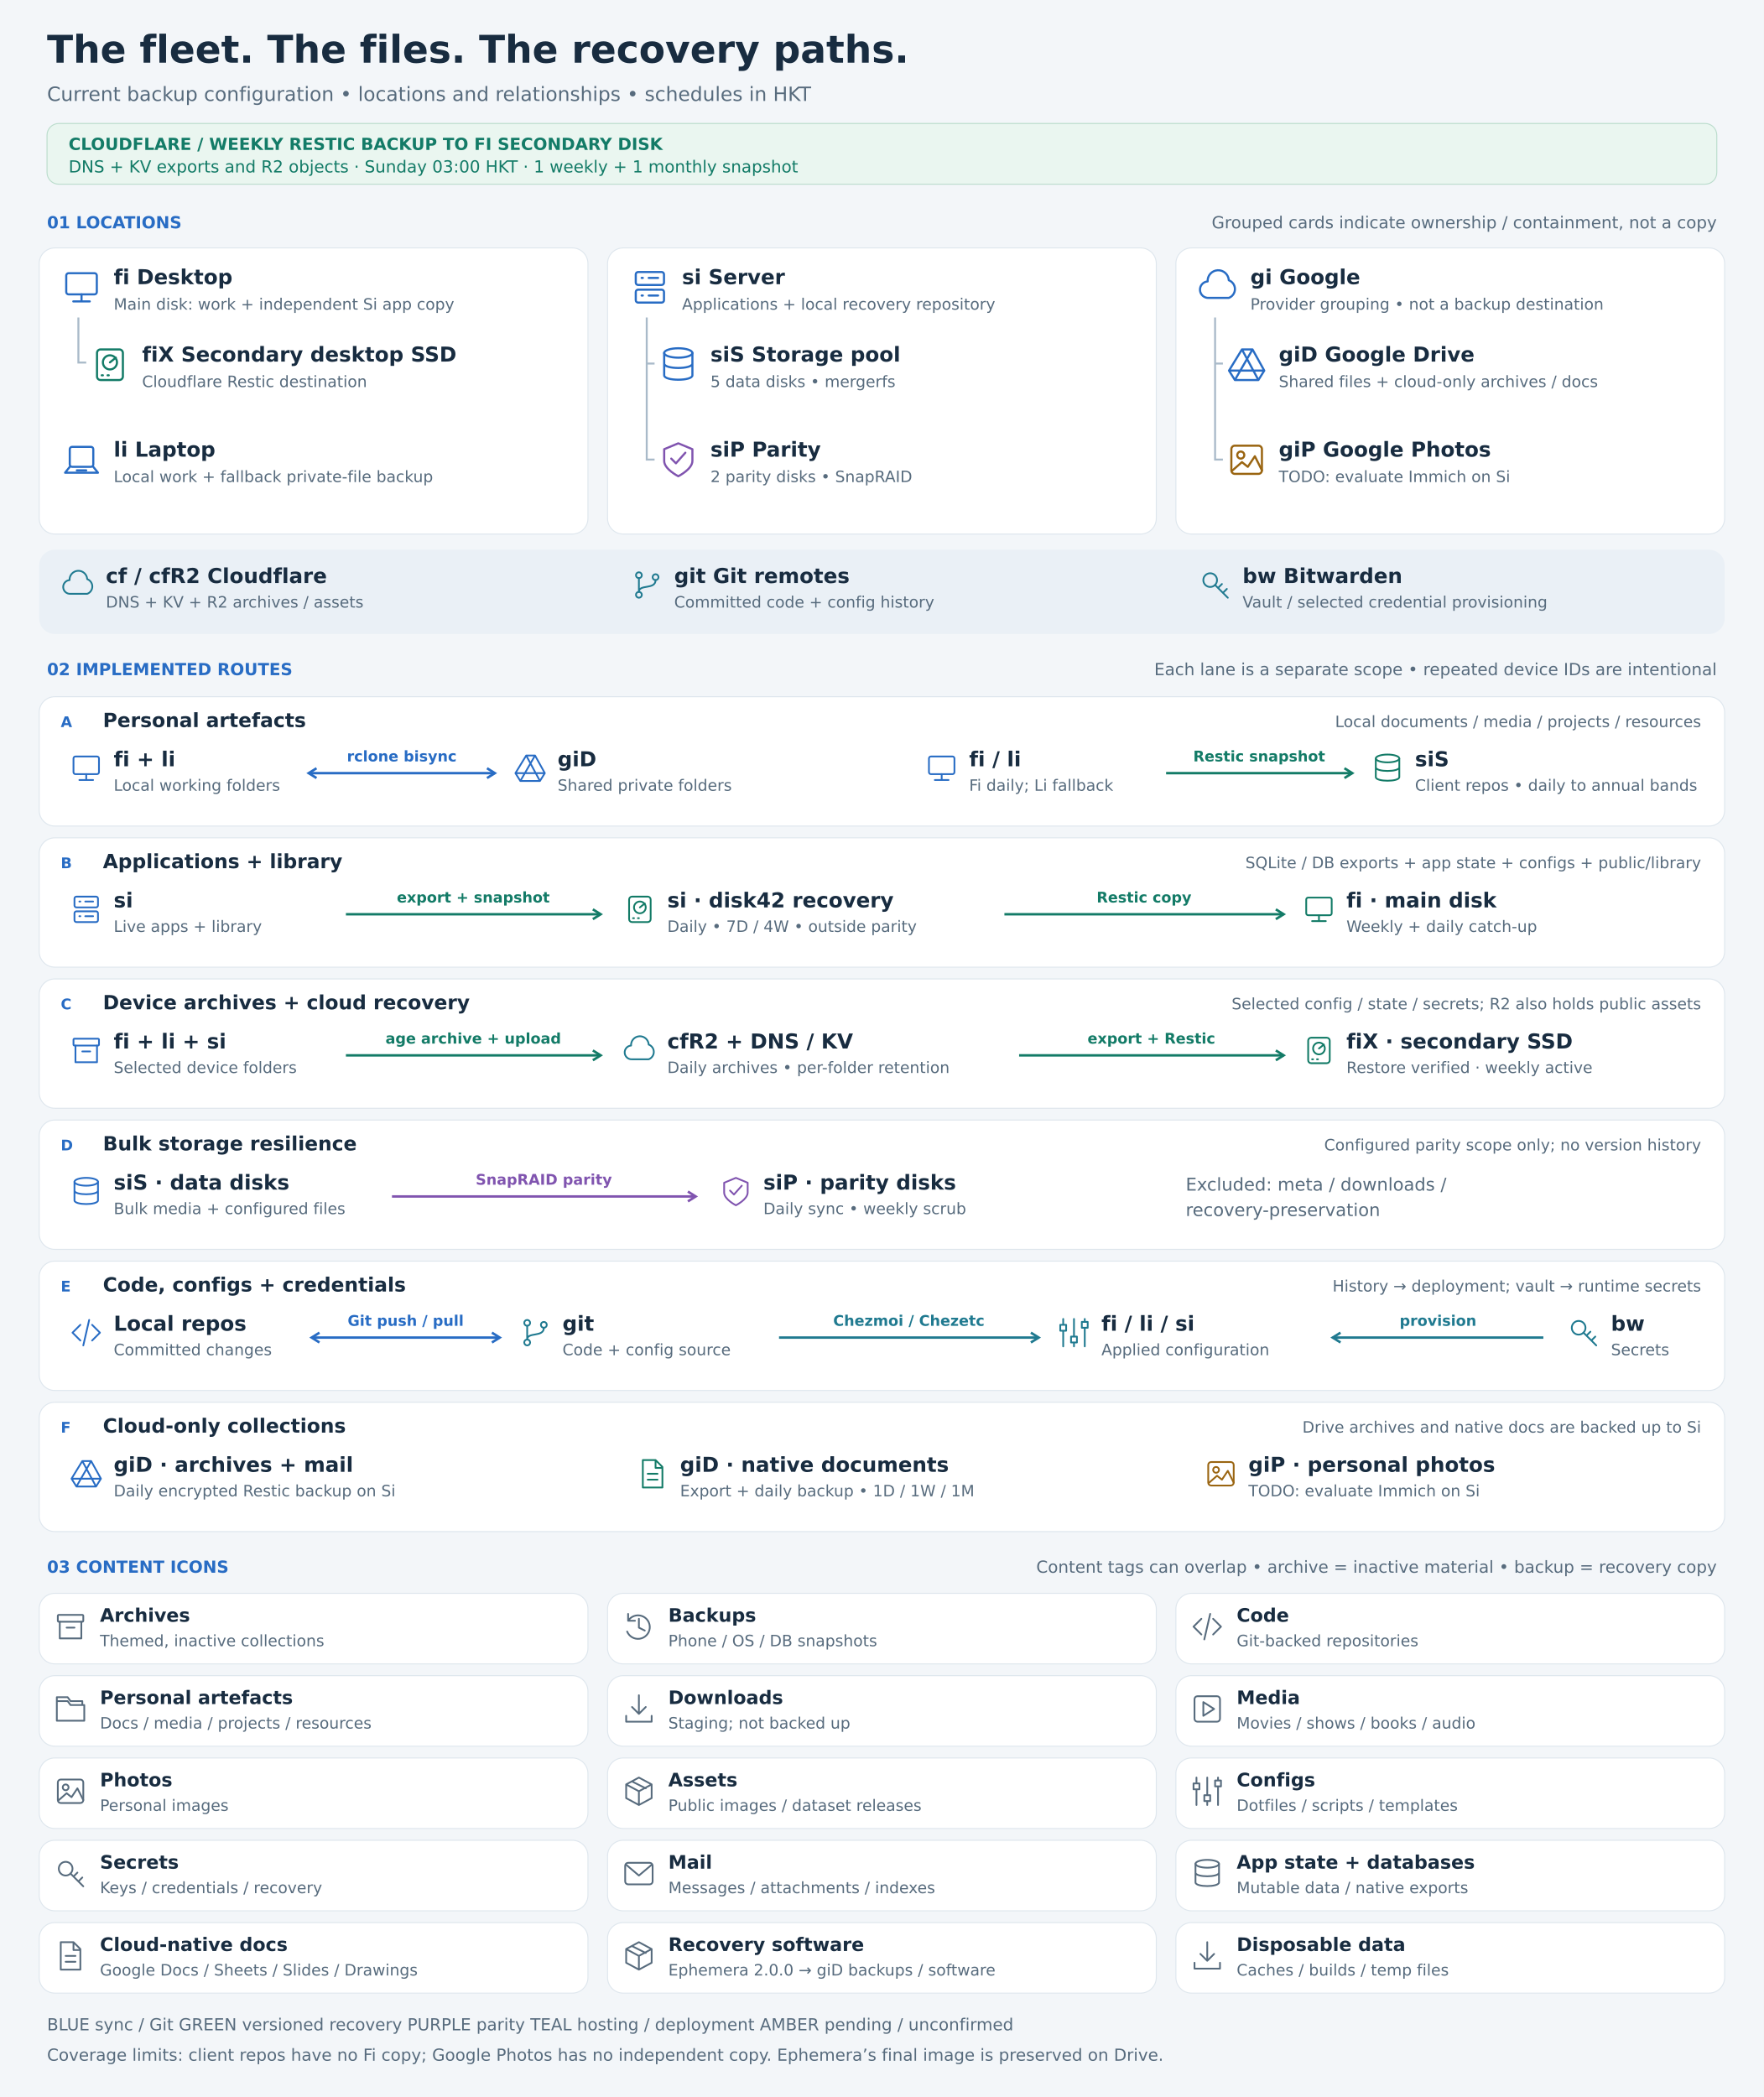
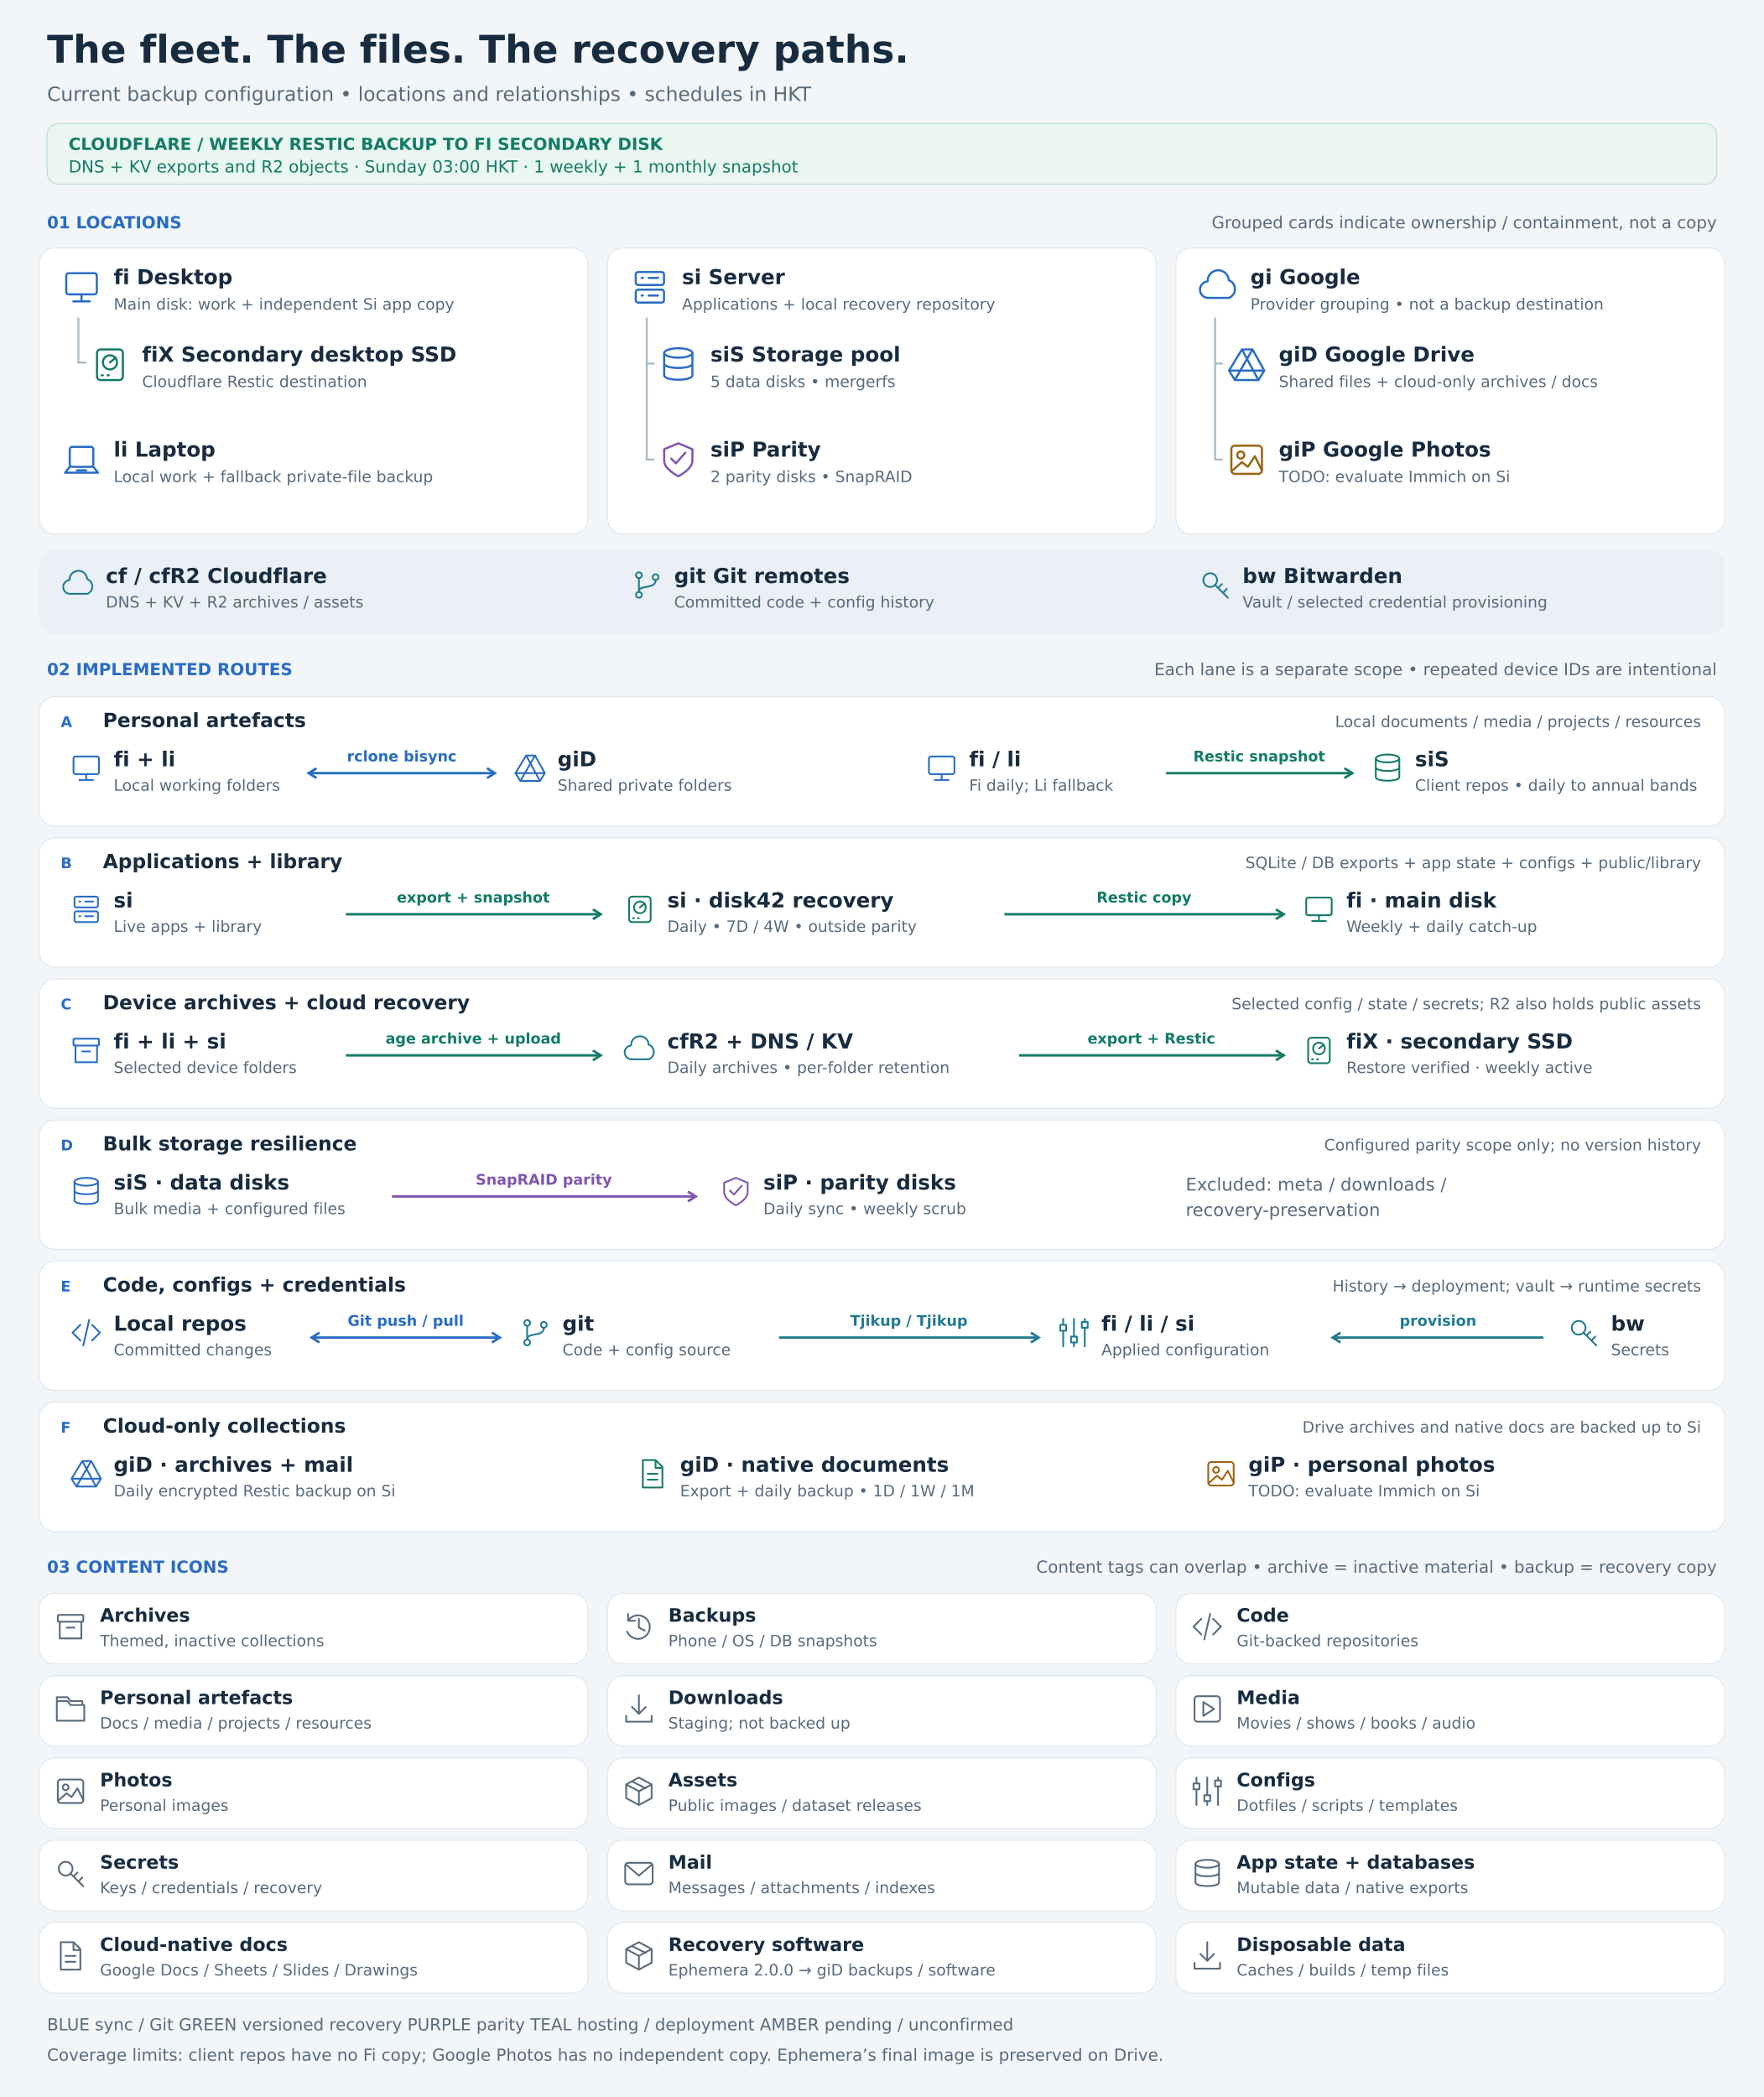
<svg xmlns="http://www.w3.org/2000/svg" width="1800" height="2140" viewBox="0 0 1800 2140" role="img" aria-labelledby="title desc">
  <g font-family="DejaVu Sans, sans-serif">
    <rect x="0" y="0" width="1800" height="2140" rx="0" fill="#F3F6F9" stroke="none" />
    <text x="48" y="64" font-size="39" fill="#182C40" font-weight="700" text-anchor="start">The fleet. The files. The recovery paths.</text>
    <text x="48" y="103" font-size="20" fill="#576B7D" font-weight="400" text-anchor="start">Current backup configuration • locations and relationships • schedules in HKT</text>
    <rect x="48" y="126" width="1704" height="62" rx="12" fill="#EAF6F0" stroke="#BADCCC" />
    <text x="70" y="153" font-size="17" fill="#137B67" font-weight="700" text-anchor="start">CLOUDFLARE  /  WEEKLY RESTIC BACKUP TO FI SECONDARY DISK</text>
    <text x="70" y="176" font-size="17" fill="#137B67" font-weight="400" text-anchor="start">DNS + KV exports and R2 objects · Sunday 03:00 HKT · 1 weekly + 1 monthly snapshot</text>
    <text x="48" y="233" font-size="17" fill="#286CC4" font-weight="700" text-anchor="start">01  LOCATIONS</text>
    <text x="1752" y="233" font-size="17" fill="#576B7D" font-weight="400" text-anchor="end">Grouped cards indicate ownership / containment, not a copy</text>
    <rect x="40" y="253" width="560" height="292" rx="16" fill="#FFFFFF" stroke="#DEE6ED" />
    <rect x="620" y="253" width="560" height="292" rx="16" fill="#FFFFFF" stroke="#DEE6ED" />
    <rect x="1200" y="253" width="560" height="292" rx="16" fill="#FFFFFF" stroke="#DEE6ED" />
    <g transform="translate(64 274) scale(1.2)" fill="none" stroke="#286CC4" stroke-width="1.8" stroke-linecap="round" stroke-linejoin="round">
      <rect x="3" y="4" width="26" height="18" rx="2" />
      <path d="M16 22v6m-7 0h14" />
    </g>
    <text x="116" y="290" font-size="21" fill="#182C40" font-weight="650" text-anchor="start">fi  Desktop</text>
    <text x="116" y="316" font-size="16" fill="#576B7D" font-weight="400" text-anchor="start">Main disk: work + independent Si app copy</text>
    <g transform="translate(93 353) scale(1.2)" fill="none" stroke="#137B67" stroke-width="1.8" stroke-linecap="round" stroke-linejoin="round">
      <rect x="5" y="3" width="22" height="26" rx="3" />
      <circle cx="16" cy="14" r="6" />
      <path d="M16 14l5-4M9 25h1m4 0h1" />
    </g>
    <text x="145" y="369" font-size="21" fill="#182C40" font-weight="650" text-anchor="start">fiX  Secondary desktop SSD</text>
    <text x="145" y="395" font-size="16" fill="#576B7D" font-weight="400" text-anchor="start">Cloudflare Restic destination</text>
    <path d="M80 324v46h8" fill="none" stroke="#A9BAC9" stroke-width="2" />
    <g transform="translate(64 450) scale(1.2)" fill="none" stroke="#286CC4" stroke-width="1.8" stroke-linecap="round" stroke-linejoin="round">
      <rect x="6" y="5" width="20" height="17" rx="2" />
      <path d="M6 22l-4 5h28l-4-5M12 25h8" />
    </g>
    <text x="116" y="466" font-size="21" fill="#182C40" font-weight="650" text-anchor="start">li  Laptop</text>
    <text x="116" y="492" font-size="16" fill="#576B7D" font-weight="400" text-anchor="start">Local work + fallback private-file backup</text>
    <g transform="translate(644 274) scale(1.2)" fill="none" stroke="#286CC4" stroke-width="1.8" stroke-linecap="round" stroke-linejoin="round">
      <rect x="4" y="3" width="24" height="11" rx="2" />
      <rect x="4" y="18" width="24" height="11" rx="2" />
      <path d="M9 8h1m5 0h8M9 23h1m5 0h8" />
    </g>
    <text x="696" y="290" font-size="21" fill="#182C40" font-weight="650" text-anchor="start">si  Server</text>
    <text x="696" y="316" font-size="16" fill="#576B7D" font-weight="400" text-anchor="start">Applications + local recovery repository</text>
    <g transform="translate(673 353) scale(1.2)" fill="none" stroke="#286CC4" stroke-width="1.8" stroke-linecap="round" stroke-linejoin="round">
      <ellipse cx="16" cy="6" rx="12" ry="4" />
      <path d="M4 6v9c0 5 24 5 24 0V6M4 15v10c0 5 24 5 24 0V15" />
    </g>
    <text x="725" y="369" font-size="21" fill="#182C40" font-weight="650" text-anchor="start">siS  Storage pool</text>
    <text x="725" y="395" font-size="16" fill="#576B7D" font-weight="400" text-anchor="start">5 data disks • mergerfs</text>
    <g transform="translate(673 450) scale(1.2)" fill="none" stroke="#8054AF" stroke-width="1.8" stroke-linecap="round" stroke-linejoin="round">
      <path d="M16 2L4 7v10c0 7 12 13 12 13s12-6 12-13V7zM10 15l4 4 8-9" />
    </g>
    <text x="725" y="466" font-size="21" fill="#182C40" font-weight="650" text-anchor="start">siP  Parity</text>
    <text x="725" y="492" font-size="16" fill="#576B7D" font-weight="400" text-anchor="start">2 parity disks • SnapRAID</text>
    <path d="M660 324v145h8M660 371h8" fill="none" stroke="#A9BAC9" stroke-width="2" />
    <g transform="translate(1224 274) scale(1.2)" fill="none" stroke="#286CC4" stroke-width="1.8" stroke-linecap="round" stroke-linejoin="round">
      <path d="M8 25a7 7 0 0 1-1-14 9 9 0 0 1 18-1 8 8 0 0 1 0 15z" />
    </g>
    <text x="1276" y="290" font-size="21" fill="#182C40" font-weight="650" text-anchor="start">gi  Google</text>
    <text x="1276" y="316" font-size="16" fill="#576B7D" font-weight="400" text-anchor="start">Provider grouping • not a backup destination</text>
    <g transform="translate(1253 353) scale(1.2)" fill="none" stroke="#286CC4" stroke-width="1.8" stroke-linecap="round" stroke-linejoin="round">
      <path d="M12 3h9l10 18-5 8H6l-5-8zM12 3l14 26M21 3L6 29M1 21h30" />
    </g>
    <text x="1305" y="369" font-size="21" fill="#182C40" font-weight="650" text-anchor="start">giD  Google Drive</text>
    <text x="1305" y="395" font-size="16" fill="#576B7D" font-weight="400" text-anchor="start">Shared files + cloud-only archives / docs</text>
    <g transform="translate(1253 450) scale(1.2)" fill="none" stroke="#9A6511" stroke-width="1.8" stroke-linecap="round" stroke-linejoin="round">
      <rect x="3" y="4" width="26" height="24" rx="3" />
      <circle cx="11" cy="12" r="3" />
      <path d="M4 25l8-7 5 4 6-9 6 12" />
    </g>
    <text x="1305" y="466" font-size="21" fill="#182C40" font-weight="650" text-anchor="start">giP  Google Photos</text>
    <text x="1305" y="492" font-size="16" fill="#576B7D" font-weight="400" text-anchor="start">TODO: evaluate Immich on Si</text>
    <path d="M1240 324v145h8M1240 371h8" fill="none" stroke="#A9BAC9" stroke-width="2" />
    <rect x="40" y="561" width="1720" height="86" rx="16" fill="#EAF0F6" stroke="none" />
    <g transform="translate(64 581) scale(1)" fill="none" stroke="#207A90" stroke-width="1.8" stroke-linecap="round" stroke-linejoin="round">
      <path d="M8 25a7 7 0 0 1-1-14 9 9 0 0 1 18-1 8 8 0 0 1 0 15z" />
    </g>
    <text x="108" y="595" font-size="21" fill="#182C40" font-weight="650" text-anchor="start">cf / cfR2  Cloudflare</text>
    <text x="108" y="620" font-size="16" fill="#576B7D" font-weight="400" text-anchor="start">DNS + KV + R2 archives / assets</text>
    <g transform="translate(644 581) scale(1)" fill="none" stroke="#207A90" stroke-width="1.8" stroke-linecap="round" stroke-linejoin="round">
      <circle cx="8" cy="6" r="3" />
      <circle cx="8" cy="26" r="3" />
      <circle cx="25" cy="8" r="3" />
      <path d="M8 9v14m17-12c0 10-17 4-17 12" />
    </g>
    <text x="688" y="595" font-size="21" fill="#182C40" font-weight="650" text-anchor="start">git  Git remotes</text>
    <text x="688" y="620" font-size="16" fill="#576B7D" font-weight="400" text-anchor="start">Committed code + config history</text>
    <g transform="translate(1224 581) scale(1)" fill="none" stroke="#207A90" stroke-width="1.8" stroke-linecap="round" stroke-linejoin="round">
      <circle cx="11" cy="11" r="7" />
      <path d="M16 16l13 13m-5-5 4-4m-9-1 4-4" />
    </g>
    <text x="1268" y="595" font-size="21" fill="#182C40" font-weight="650" text-anchor="start">bw  Bitwarden</text>
    <text x="1268" y="620" font-size="16" fill="#576B7D" font-weight="400" text-anchor="start">Vault / selected credential provisioning</text>
    <text x="48" y="689" font-size="17" fill="#286CC4" font-weight="700" text-anchor="start">02  IMPLEMENTED ROUTES</text>
    <text x="1752" y="689" font-size="17" fill="#576B7D" font-weight="400" text-anchor="end">Each lane is a separate scope • repeated device IDs are intentional</text>
    <rect x="40" y="711" width="1720" height="132" rx="16" fill="#FFFFFF" stroke="#DEE6ED" />
    <text x="62" y="742" font-size="15" fill="#286CC4" font-weight="700" text-anchor="start">A</text>
    <text x="105" y="742" font-size="20" fill="#182C40" font-weight="650" text-anchor="start">Personal artefacts</text>
    <text x="1736" y="742" font-size="16" fill="#576B7D" font-weight="400" text-anchor="end">Local documents / media / projects / resources</text>
    <g transform="translate(72 768) scale(1)" fill="none" stroke="#286CC4" stroke-width="1.8" stroke-linecap="round" stroke-linejoin="round">
      <rect x="3" y="4" width="26" height="18" rx="2" />
      <path d="M16 22v6m-7 0h14" />
    </g>
    <text x="116" y="782" font-size="21" fill="#182C40" font-weight="650" text-anchor="start">fi + li</text>
    <text x="116" y="807" font-size="16" fill="#576B7D" font-weight="400" text-anchor="start">Local working folders</text>
    <path d="M315 789H505" stroke="#286CC4" stroke-width="2.5" fill="none" />
    <path d="M497 784l8 5 -8 5" fill="none" stroke="#286CC4" stroke-width="2.5" />
    <path d="M323 784l-8 5 8 5" fill="none" stroke="#286CC4" stroke-width="2.5" />
    <text x="410.0" y="777" font-size="15" fill="#286CC4" font-weight="650" text-anchor="middle">rclone bisync</text>
    <g transform="translate(525 768) scale(1)" fill="none" stroke="#286CC4" stroke-width="1.8" stroke-linecap="round" stroke-linejoin="round">
      <path d="M12 3h9l10 18-5 8H6l-5-8zM12 3l14 26M21 3L6 29M1 21h30" />
    </g>
    <text x="569" y="782" font-size="21" fill="#182C40" font-weight="650" text-anchor="start">giD</text>
    <text x="569" y="807" font-size="16" fill="#576B7D" font-weight="400" text-anchor="start">Shared private folders</text>
    <g transform="translate(945 768) scale(1)" fill="none" stroke="#286CC4" stroke-width="1.8" stroke-linecap="round" stroke-linejoin="round">
      <rect x="3" y="4" width="26" height="18" rx="2" />
      <path d="M16 22v6m-7 0h14" />
    </g>
    <text x="989" y="782" font-size="21" fill="#182C40" font-weight="650" text-anchor="start">fi / li</text>
    <text x="989" y="807" font-size="16" fill="#576B7D" font-weight="400" text-anchor="start">Fi daily; Li fallback</text>
    <path d="M1190 789H1380" stroke="#137B67" stroke-width="2.5" fill="none" />
    <path d="M1372 784l8 5 -8 5" fill="none" stroke="#137B67" stroke-width="2.5" />
    <text x="1285.0" y="777" font-size="15" fill="#137B67" font-weight="650" text-anchor="middle">Restic snapshot</text>
    <g transform="translate(1400 768) scale(1)" fill="none" stroke="#137B67" stroke-width="1.8" stroke-linecap="round" stroke-linejoin="round">
      <ellipse cx="16" cy="6" rx="12" ry="4" />
      <path d="M4 6v9c0 5 24 5 24 0V6M4 15v10c0 5 24 5 24 0V15" />
    </g>
    <text x="1444" y="782" font-size="21" fill="#182C40" font-weight="650" text-anchor="start">siS</text>
    <text x="1444" y="807" font-size="16" fill="#576B7D" font-weight="400" text-anchor="start">Client repos • daily to annual bands</text>
    <rect x="40" y="855" width="1720" height="132" rx="16" fill="#FFFFFF" stroke="#DEE6ED" />
    <text x="62" y="886" font-size="15" fill="#286CC4" font-weight="700" text-anchor="start">B</text>
    <text x="105" y="886" font-size="20" fill="#182C40" font-weight="650" text-anchor="start">Applications + library</text>
    <text x="1736" y="886" font-size="16" fill="#576B7D" font-weight="400" text-anchor="end">SQLite / DB exports + app state + configs + public/library</text>
    <g transform="translate(72 912) scale(1)" fill="none" stroke="#286CC4" stroke-width="1.8" stroke-linecap="round" stroke-linejoin="round">
      <rect x="4" y="3" width="24" height="11" rx="2" />
      <rect x="4" y="18" width="24" height="11" rx="2" />
      <path d="M9 8h1m5 0h8M9 23h1m5 0h8" />
    </g>
    <text x="116" y="926" font-size="21" fill="#182C40" font-weight="650" text-anchor="start">si</text>
    <text x="116" y="951" font-size="16" fill="#576B7D" font-weight="400" text-anchor="start">Live apps + library</text>
    <path d="M353 933H613" stroke="#137B67" stroke-width="2.5" fill="none" />
    <path d="M605 928l8 5 -8 5" fill="none" stroke="#137B67" stroke-width="2.5" />
    <text x="483.0" y="921" font-size="15" fill="#137B67" font-weight="650" text-anchor="middle">export + snapshot</text>
    <g transform="translate(637 912) scale(1)" fill="none" stroke="#137B67" stroke-width="1.8" stroke-linecap="round" stroke-linejoin="round">
      <rect x="5" y="3" width="22" height="26" rx="3" />
      <circle cx="16" cy="14" r="6" />
      <path d="M16 14l5-4M9 25h1m4 0h1" />
    </g>
    <text x="681" y="926" font-size="21" fill="#182C40" font-weight="650" text-anchor="start">si · disk42 recovery</text>
    <text x="681" y="951" font-size="16" fill="#576B7D" font-weight="400" text-anchor="start">Daily • 7D / 4W • outside parity</text>
    <path d="M1025 933H1310" stroke="#137B67" stroke-width="2.5" fill="none" />
    <path d="M1302 928l8 5 -8 5" fill="none" stroke="#137B67" stroke-width="2.5" />
    <text x="1167.5" y="921" font-size="15" fill="#137B67" font-weight="650" text-anchor="middle">Restic copy</text>
    <g transform="translate(1330 912) scale(1)" fill="none" stroke="#137B67" stroke-width="1.8" stroke-linecap="round" stroke-linejoin="round">
      <rect x="3" y="4" width="26" height="18" rx="2" />
      <path d="M16 22v6m-7 0h14" />
    </g>
    <text x="1374" y="926" font-size="21" fill="#182C40" font-weight="650" text-anchor="start">fi · main disk</text>
    <text x="1374" y="951" font-size="16" fill="#576B7D" font-weight="400" text-anchor="start">Weekly + daily catch-up</text>
    <rect x="40" y="999" width="1720" height="132" rx="16" fill="#FFFFFF" stroke="#DEE6ED" />
    <text x="62" y="1030" font-size="15" fill="#286CC4" font-weight="700" text-anchor="start">C</text>
    <text x="105" y="1030" font-size="20" fill="#182C40" font-weight="650" text-anchor="start">Device archives + cloud recovery</text>
    <text x="1736" y="1030" font-size="16" fill="#576B7D" font-weight="400" text-anchor="end">Selected config / state / secrets; R2 also holds public assets</text>
    <g transform="translate(72 1056) scale(1)" fill="none" stroke="#286CC4" stroke-width="1.8" stroke-linecap="round" stroke-linejoin="round">
      <rect x="3" y="4" width="26" height="7" rx="1" />
      <path d="M5 11v17h22V11M12 17h8" />
    </g>
    <text x="116" y="1070" font-size="21" fill="#182C40" font-weight="650" text-anchor="start">fi + li + si</text>
    <text x="116" y="1095" font-size="16" fill="#576B7D" font-weight="400" text-anchor="start">Selected device folders</text>
    <path d="M353 1077H613" stroke="#137B67" stroke-width="2.5" fill="none" />
    <path d="M605 1072l8 5 -8 5" fill="none" stroke="#137B67" stroke-width="2.5" />
    <text x="483.0" y="1065" font-size="15" fill="#137B67" font-weight="650" text-anchor="middle">age archive + upload</text>
    <g transform="translate(637 1056) scale(1)" fill="none" stroke="#207A90" stroke-width="1.8" stroke-linecap="round" stroke-linejoin="round">
      <path d="M8 25a7 7 0 0 1-1-14 9 9 0 0 1 18-1 8 8 0 0 1 0 15z" />
    </g>
    <text x="681" y="1070" font-size="21" fill="#182C40" font-weight="650" text-anchor="start">cfR2 + DNS / KV</text>
    <text x="681" y="1095" font-size="16" fill="#576B7D" font-weight="400" text-anchor="start">Daily archives • per-folder retention</text>
    <path d="M1040 1077H1310" stroke="#137B67" stroke-width="2.5" fill="none" />
    <path d="M1302 1072l8 5 -8 5" fill="none" stroke="#137B67" stroke-width="2.5" />
    <text x="1175.0" y="1065" font-size="15" fill="#137B67" font-weight="650" text-anchor="middle">export + Restic</text>
    <g transform="translate(1330 1056) scale(1)" fill="none" stroke="#137B67" stroke-width="1.8" stroke-linecap="round" stroke-linejoin="round">
      <rect x="5" y="3" width="22" height="26" rx="3" />
      <circle cx="16" cy="14" r="6" />
      <path d="M16 14l5-4M9 25h1m4 0h1" />
    </g>
    <text x="1374" y="1070" font-size="21" fill="#182C40" font-weight="650" text-anchor="start">fiX · secondary SSD</text>
    <text x="1374" y="1095" font-size="16" fill="#576B7D" font-weight="400" text-anchor="start">Restore verified · weekly active</text>
    <rect x="40" y="1143" width="1720" height="132" rx="16" fill="#FFFFFF" stroke="#DEE6ED" />
    <text x="62" y="1174" font-size="15" fill="#286CC4" font-weight="700" text-anchor="start">D</text>
    <text x="105" y="1174" font-size="20" fill="#182C40" font-weight="650" text-anchor="start">Bulk storage resilience</text>
    <text x="1736" y="1174" font-size="16" fill="#576B7D" font-weight="400" text-anchor="end">Configured parity scope only; no version history</text>
    <g transform="translate(72 1200) scale(1)" fill="none" stroke="#286CC4" stroke-width="1.8" stroke-linecap="round" stroke-linejoin="round">
      <ellipse cx="16" cy="6" rx="12" ry="4" />
      <path d="M4 6v9c0 5 24 5 24 0V6M4 15v10c0 5 24 5 24 0V15" />
    </g>
    <text x="116" y="1214" font-size="21" fill="#182C40" font-weight="650" text-anchor="start">siS · data disks</text>
    <text x="116" y="1239" font-size="16" fill="#576B7D" font-weight="400" text-anchor="start">Bulk media + configured files</text>
    <path d="M400 1221H710" stroke="#8054AF" stroke-width="2.5" fill="none" />
    <path d="M702 1216l8 5 -8 5" fill="none" stroke="#8054AF" stroke-width="2.5" />
    <text x="555.0" y="1209" font-size="15" fill="#8054AF" font-weight="650" text-anchor="middle">SnapRAID parity</text>
    <g transform="translate(735 1200) scale(1)" fill="none" stroke="#8054AF" stroke-width="1.8" stroke-linecap="round" stroke-linejoin="round">
      <path d="M16 2L4 7v10c0 7 12 13 12 13s12-6 12-13V7zM10 15l4 4 8-9" />
    </g>
    <text x="779" y="1214" font-size="21" fill="#182C40" font-weight="650" text-anchor="start">siP · parity disks</text>
    <text x="779" y="1239" font-size="16" fill="#576B7D" font-weight="400" text-anchor="start">Daily sync • weekly scrub</text>
    <text x="1210" y="1215" font-size="18" fill="#576B7D" font-weight="400" text-anchor="start">Excluded: meta / downloads /</text>
    <text x="1210" y="1241" font-size="18" fill="#576B7D" font-weight="400" text-anchor="start">recovery-preservation</text>
    <rect x="40" y="1287" width="1720" height="132" rx="16" fill="#FFFFFF" stroke="#DEE6ED" />
    <text x="62" y="1318" font-size="15" fill="#286CC4" font-weight="700" text-anchor="start">E</text>
    <text x="105" y="1318" font-size="20" fill="#182C40" font-weight="650" text-anchor="start">Code, configs + credentials</text>
    <text x="1736" y="1318" font-size="16" fill="#576B7D" font-weight="400" text-anchor="end">History → deployment; vault → runtime secrets</text>
    <g transform="translate(72 1344) scale(1)" fill="none" stroke="#286CC4" stroke-width="1.8" stroke-linecap="round" stroke-linejoin="round">
      <path d="M10 8l-8 8 8 8m12-16 8 8-8 8M19 3l-6 26" />
    </g>
    <text x="116" y="1358" font-size="21" fill="#182C40" font-weight="650" text-anchor="start">Local repos</text>
    <text x="116" y="1383" font-size="16" fill="#576B7D" font-weight="400" text-anchor="start">Committed changes</text>
    <path d="M318 1365H510" stroke="#286CC4" stroke-width="2.5" fill="none" />
    <path d="M502 1360l8 5 -8 5" fill="none" stroke="#286CC4" stroke-width="2.5" />
    <path d="M326 1360l-8 5 8 5" fill="none" stroke="#286CC4" stroke-width="2.5" />
    <text x="414.0" y="1353" font-size="15" fill="#286CC4" font-weight="650" text-anchor="middle">Git push / pull</text>
    <g transform="translate(530 1344) scale(1)" fill="none" stroke="#207A90" stroke-width="1.8" stroke-linecap="round" stroke-linejoin="round">
      <circle cx="8" cy="6" r="3" />
      <circle cx="8" cy="26" r="3" />
      <circle cx="25" cy="8" r="3" />
      <path d="M8 9v14m17-12c0 10-17 4-17 12" />
    </g>
    <text x="574" y="1358" font-size="21" fill="#182C40" font-weight="650" text-anchor="start">git</text>
    <text x="574" y="1383" font-size="16" fill="#576B7D" font-weight="400" text-anchor="start">Code + config source</text>
    <path d="M795 1365H1060" stroke="#207A90" stroke-width="2.5" fill="none" />
    <path d="M1052 1360l8 5 -8 5" fill="none" stroke="#207A90" stroke-width="2.5" />
-     <text x="927.5" y="1353" font-size="15" fill="#207A90" font-weight="650" text-anchor="middle">Chezmoi / Chezetc</text>
+     <text x="927.5" y="1353" font-size="15" fill="#207A90" font-weight="650" text-anchor="middle">Tjikup / Tjikup</text>
    <g transform="translate(1080 1344) scale(1)" fill="none" stroke="#207A90" stroke-width="1.8" stroke-linecap="round" stroke-linejoin="round">
      <path d="M5 2v28M16 2v28M27 2v28" />
      <rect x="2" y="8" width="6" height="6" fill="white" />
      <rect x="13" y="20" width="6" height="6" fill="white" />
      <rect x="24" y="5" width="6" height="6" fill="white" />
    </g>
    <text x="1124" y="1358" font-size="21" fill="#182C40" font-weight="650" text-anchor="start">fi / li / si</text>
    <text x="1124" y="1383" font-size="16" fill="#576B7D" font-weight="400" text-anchor="start">Applied configuration</text>
    <path d="M1575 1365H1360" stroke="#207A90" stroke-width="2.5" fill="none" />
    <path d="M1368 1360l-8 5 8 5" fill="none" stroke="#207A90" stroke-width="2.5" />
    <text x="1467.5" y="1353" font-size="15" fill="#207A90" font-weight="650" text-anchor="middle">provision</text>
    <g transform="translate(1600 1344) scale(1)" fill="none" stroke="#207A90" stroke-width="1.8" stroke-linecap="round" stroke-linejoin="round">
      <circle cx="11" cy="11" r="7" />
      <path d="M16 16l13 13m-5-5 4-4m-9-1 4-4" />
    </g>
    <text x="1644" y="1358" font-size="21" fill="#182C40" font-weight="650" text-anchor="start">bw</text>
    <text x="1644" y="1383" font-size="16" fill="#576B7D" font-weight="400" text-anchor="start">Secrets</text>
    <rect x="40" y="1431" width="1720" height="132" rx="16" fill="#FFFFFF" stroke="#DEE6ED" />
    <text x="62" y="1462" font-size="15" fill="#286CC4" font-weight="700" text-anchor="start">F</text>
    <text x="105" y="1462" font-size="20" fill="#182C40" font-weight="650" text-anchor="start">Cloud-only collections</text>
    <text x="1736" y="1462" font-size="16" fill="#576B7D" font-weight="400" text-anchor="end">Drive archives and native docs are backed up to Si</text>
    <g transform="translate(72 1488) scale(1)" fill="none" stroke="#286CC4" stroke-width="1.8" stroke-linecap="round" stroke-linejoin="round">
      <path d="M12 3h9l10 18-5 8H6l-5-8zM12 3l14 26M21 3L6 29M1 21h30" />
    </g>
    <text x="116" y="1502" font-size="21" fill="#182C40" font-weight="650" text-anchor="start">giD · archives + mail</text>
    <text x="116" y="1527" font-size="16" fill="#576B7D" font-weight="400" text-anchor="start">Daily encrypted Restic backup on Si</text>
    <g transform="translate(650 1488) scale(1)" fill="none" stroke="#137B67" stroke-width="1.8" stroke-linecap="round" stroke-linejoin="round">
      <path d="M6 2h13l7 7v21H6zM19 2v8h7M11 16h10M11 22h10" />
    </g>
    <text x="694" y="1502" font-size="21" fill="#182C40" font-weight="650" text-anchor="start">giD · native documents</text>
    <text x="694" y="1527" font-size="16" fill="#576B7D" font-weight="400" text-anchor="start">Export + daily backup • 1D / 1W / 1M</text>
    <g transform="translate(1230 1488) scale(1)" fill="none" stroke="#9A6511" stroke-width="1.8" stroke-linecap="round" stroke-linejoin="round">
      <rect x="3" y="4" width="26" height="24" rx="3" />
      <circle cx="11" cy="12" r="3" />
      <path d="M4 25l8-7 5 4 6-9 6 12" />
    </g>
    <text x="1274" y="1502" font-size="21" fill="#182C40" font-weight="650" text-anchor="start">giP · personal photos</text>
    <text x="1274" y="1527" font-size="16" fill="#576B7D" font-weight="400" text-anchor="start">TODO: evaluate Immich on Si</text>
    <text x="48" y="1605" font-size="17" fill="#286CC4" font-weight="700" text-anchor="start">03  CONTENT ICONS</text>
    <text x="1752" y="1605" font-size="17" fill="#576B7D" font-weight="400" text-anchor="end">Content tags can overlap • archive = inactive material • backup = recovery copy</text>
    <rect x="40" y="1626" width="560" height="72" rx="16" fill="#FFFFFF" stroke="#DEE6ED" />
    <g transform="translate(56 1644) scale(1)" fill="none" stroke="#576B7D" stroke-width="1.8" stroke-linecap="round" stroke-linejoin="round">
      <rect x="3" y="4" width="26" height="7" rx="1" />
      <path d="M5 11v17h22V11M12 17h8" />
    </g>
    <text x="102" y="1655" font-size="19" fill="#182C40" font-weight="650" text-anchor="start">Archives</text>
    <text x="102" y="1680" font-size="16" fill="#576B7D" font-weight="400" text-anchor="start">Themed, inactive collections</text>
    <rect x="620" y="1626" width="560" height="72" rx="16" fill="#FFFFFF" stroke="#DEE6ED" />
    <g transform="translate(636 1644) scale(1)" fill="none" stroke="#576B7D" stroke-width="1.8" stroke-linecap="round" stroke-linejoin="round">
      <path d="M5 10A12 12 0 1 1 4 21M5 3v7h7M16 8v9l6 3" />
    </g>
    <text x="682" y="1655" font-size="19" fill="#182C40" font-weight="650" text-anchor="start">Backups</text>
    <text x="682" y="1680" font-size="16" fill="#576B7D" font-weight="400" text-anchor="start">Phone / OS / DB snapshots</text>
    <rect x="1200" y="1626" width="560" height="72" rx="16" fill="#FFFFFF" stroke="#DEE6ED" />
    <g transform="translate(1216 1644) scale(1)" fill="none" stroke="#576B7D" stroke-width="1.8" stroke-linecap="round" stroke-linejoin="round">
      <path d="M10 8l-8 8 8 8m12-16 8 8-8 8M19 3l-6 26" />
    </g>
    <text x="1262" y="1655" font-size="19" fill="#182C40" font-weight="650" text-anchor="start">Code</text>
    <text x="1262" y="1680" font-size="16" fill="#576B7D" font-weight="400" text-anchor="start">Git-backed repositories</text>
    <rect x="40" y="1710" width="560" height="72" rx="16" fill="#FFFFFF" stroke="#DEE6ED" />
    <g transform="translate(56 1728) scale(1)" fill="none" stroke="#576B7D" stroke-width="1.8" stroke-linecap="round" stroke-linejoin="round">
      <path d="M2 8h11l3 4h14v16H2zM2 8V4h11l3 4h12v4" />
    </g>
    <text x="102" y="1739" font-size="19" fill="#182C40" font-weight="650" text-anchor="start">Personal artefacts</text>
    <text x="102" y="1764" font-size="16" fill="#576B7D" font-weight="400" text-anchor="start">Docs / media / projects / resources</text>
    <rect x="620" y="1710" width="560" height="72" rx="16" fill="#FFFFFF" stroke="#DEE6ED" />
    <g transform="translate(636 1728) scale(1)" fill="none" stroke="#576B7D" stroke-width="1.8" stroke-linecap="round" stroke-linejoin="round">
      <path d="M16 2v19m-7-7 7 7 7-7M3 23v6h26v-6" />
    </g>
    <text x="682" y="1739" font-size="19" fill="#182C40" font-weight="650" text-anchor="start">Downloads</text>
    <text x="682" y="1764" font-size="16" fill="#576B7D" font-weight="400" text-anchor="start">Staging; not backed up</text>
    <rect x="1200" y="1710" width="560" height="72" rx="16" fill="#FFFFFF" stroke="#DEE6ED" />
    <g transform="translate(1216 1728) scale(1)" fill="none" stroke="#576B7D" stroke-width="1.8" stroke-linecap="round" stroke-linejoin="round">
      <rect x="3" y="3" width="26" height="26" rx="3" />
      <path d="M12 9l11 7-11 7z" />
    </g>
    <text x="1262" y="1739" font-size="19" fill="#182C40" font-weight="650" text-anchor="start">Media</text>
    <text x="1262" y="1764" font-size="16" fill="#576B7D" font-weight="400" text-anchor="start">Movies / shows / books / audio</text>
    <rect x="40" y="1794" width="560" height="72" rx="16" fill="#FFFFFF" stroke="#DEE6ED" />
    <g transform="translate(56 1812) scale(1)" fill="none" stroke="#576B7D" stroke-width="1.8" stroke-linecap="round" stroke-linejoin="round">
      <rect x="3" y="4" width="26" height="24" rx="3" />
      <circle cx="11" cy="12" r="3" />
      <path d="M4 25l8-7 5 4 6-9 6 12" />
    </g>
    <text x="102" y="1823" font-size="19" fill="#182C40" font-weight="650" text-anchor="start">Photos</text>
    <text x="102" y="1848" font-size="16" fill="#576B7D" font-weight="400" text-anchor="start">Personal images</text>
    <rect x="620" y="1794" width="560" height="72" rx="16" fill="#FFFFFF" stroke="#DEE6ED" />
    <g transform="translate(636 1812) scale(1)" fill="none" stroke="#576B7D" stroke-width="1.8" stroke-linecap="round" stroke-linejoin="round">
      <path d="M16 2l13 7v14l-13 7-13-7V9zM3 9l13 7 13-7M16 16v14M9 6l14 7" />
    </g>
    <text x="682" y="1823" font-size="19" fill="#182C40" font-weight="650" text-anchor="start">Assets</text>
    <text x="682" y="1848" font-size="16" fill="#576B7D" font-weight="400" text-anchor="start">Public images / dataset releases</text>
    <rect x="1200" y="1794" width="560" height="72" rx="16" fill="#FFFFFF" stroke="#DEE6ED" />
    <g transform="translate(1216 1812) scale(1)" fill="none" stroke="#576B7D" stroke-width="1.8" stroke-linecap="round" stroke-linejoin="round">
      <path d="M5 2v28M16 2v28M27 2v28" />
      <rect x="2" y="8" width="6" height="6" fill="white" />
      <rect x="13" y="20" width="6" height="6" fill="white" />
      <rect x="24" y="5" width="6" height="6" fill="white" />
    </g>
    <text x="1262" y="1823" font-size="19" fill="#182C40" font-weight="650" text-anchor="start">Configs</text>
    <text x="1262" y="1848" font-size="16" fill="#576B7D" font-weight="400" text-anchor="start">Dotfiles / scripts / templates</text>
    <rect x="40" y="1878" width="560" height="72" rx="16" fill="#FFFFFF" stroke="#DEE6ED" />
    <g transform="translate(56 1896) scale(1)" fill="none" stroke="#576B7D" stroke-width="1.8" stroke-linecap="round" stroke-linejoin="round">
      <circle cx="11" cy="11" r="7" />
      <path d="M16 16l13 13m-5-5 4-4m-9-1 4-4" />
    </g>
    <text x="102" y="1907" font-size="19" fill="#182C40" font-weight="650" text-anchor="start">Secrets</text>
    <text x="102" y="1932" font-size="16" fill="#576B7D" font-weight="400" text-anchor="start">Keys / credentials / recovery</text>
    <rect x="620" y="1878" width="560" height="72" rx="16" fill="#FFFFFF" stroke="#DEE6ED" />
    <g transform="translate(636 1896) scale(1)" fill="none" stroke="#576B7D" stroke-width="1.8" stroke-linecap="round" stroke-linejoin="round">
      <rect x="2" y="5" width="28" height="22" rx="3" />
      <path d="M3 7l13 11L29 7" />
    </g>
    <text x="682" y="1907" font-size="19" fill="#182C40" font-weight="650" text-anchor="start">Mail</text>
    <text x="682" y="1932" font-size="16" fill="#576B7D" font-weight="400" text-anchor="start">Messages / attachments / indexes</text>
    <rect x="1200" y="1878" width="560" height="72" rx="16" fill="#FFFFFF" stroke="#DEE6ED" />
    <g transform="translate(1216 1896) scale(1)" fill="none" stroke="#576B7D" stroke-width="1.8" stroke-linecap="round" stroke-linejoin="round">
      <ellipse cx="16" cy="6" rx="12" ry="4" />
      <path d="M4 6v9c0 5 24 5 24 0V6M4 15v10c0 5 24 5 24 0V15" />
    </g>
    <text x="1262" y="1907" font-size="19" fill="#182C40" font-weight="650" text-anchor="start">App state + databases</text>
    <text x="1262" y="1932" font-size="16" fill="#576B7D" font-weight="400" text-anchor="start">Mutable data / native exports</text>
    <rect x="40" y="1962" width="560" height="72" rx="16" fill="#FFFFFF" stroke="#DEE6ED" />
    <g transform="translate(56 1980) scale(1)" fill="none" stroke="#576B7D" stroke-width="1.8" stroke-linecap="round" stroke-linejoin="round">
      <path d="M6 2h13l7 7v21H6zM19 2v8h7M11 16h10M11 22h10" />
    </g>
    <text x="102" y="1991" font-size="19" fill="#182C40" font-weight="650" text-anchor="start">Cloud-native docs</text>
    <text x="102" y="2016" font-size="16" fill="#576B7D" font-weight="400" text-anchor="start">Google Docs / Sheets / Slides / Drawings</text>
    <rect x="620" y="1962" width="560" height="72" rx="16" fill="#FFFFFF" stroke="#DEE6ED" />
    <g transform="translate(636 1980) scale(1)" fill="none" stroke="#576B7D" stroke-width="1.8" stroke-linecap="round" stroke-linejoin="round">
      <path d="M16 2l13 7v14l-13 7-13-7V9zM3 9l13 7 13-7M16 16v14M9 6l14 7" />
    </g>
    <text x="682" y="1991" font-size="19" fill="#182C40" font-weight="650" text-anchor="start">Recovery software</text>
    <text x="682" y="2016" font-size="16" fill="#576B7D" font-weight="400" text-anchor="start">Ephemera 2.0.0 → giD backups / software</text>
    <rect x="1200" y="1962" width="560" height="72" rx="16" fill="#FFFFFF" stroke="#DEE6ED" />
    <g transform="translate(1216 1980) scale(1)" fill="none" stroke="#576B7D" stroke-width="1.8" stroke-linecap="round" stroke-linejoin="round">
      <path d="M16 2v19m-7-7 7 7 7-7M3 23v6h26v-6" />
    </g>
    <text x="1262" y="1991" font-size="19" fill="#182C40" font-weight="650" text-anchor="start">Disposable data</text>
    <text x="1262" y="2016" font-size="16" fill="#576B7D" font-weight="400" text-anchor="start">Caches / builds / temp files</text>
    <text x="48" y="2072" font-size="17" fill="#576B7D" font-weight="400" text-anchor="start">BLUE  sync / Git       GREEN  versioned recovery       PURPLE  parity       TEAL  hosting / deployment       AMBER  pending / unconfirmed</text>
    <text x="48" y="2103" font-size="17" fill="#576B7D" font-weight="400" text-anchor="start">Coverage limits: client repos have no Fi copy; Google Photos has no independent copy. Ephemera’s final image is preserved on Drive.</text>
  </g>
</svg>
